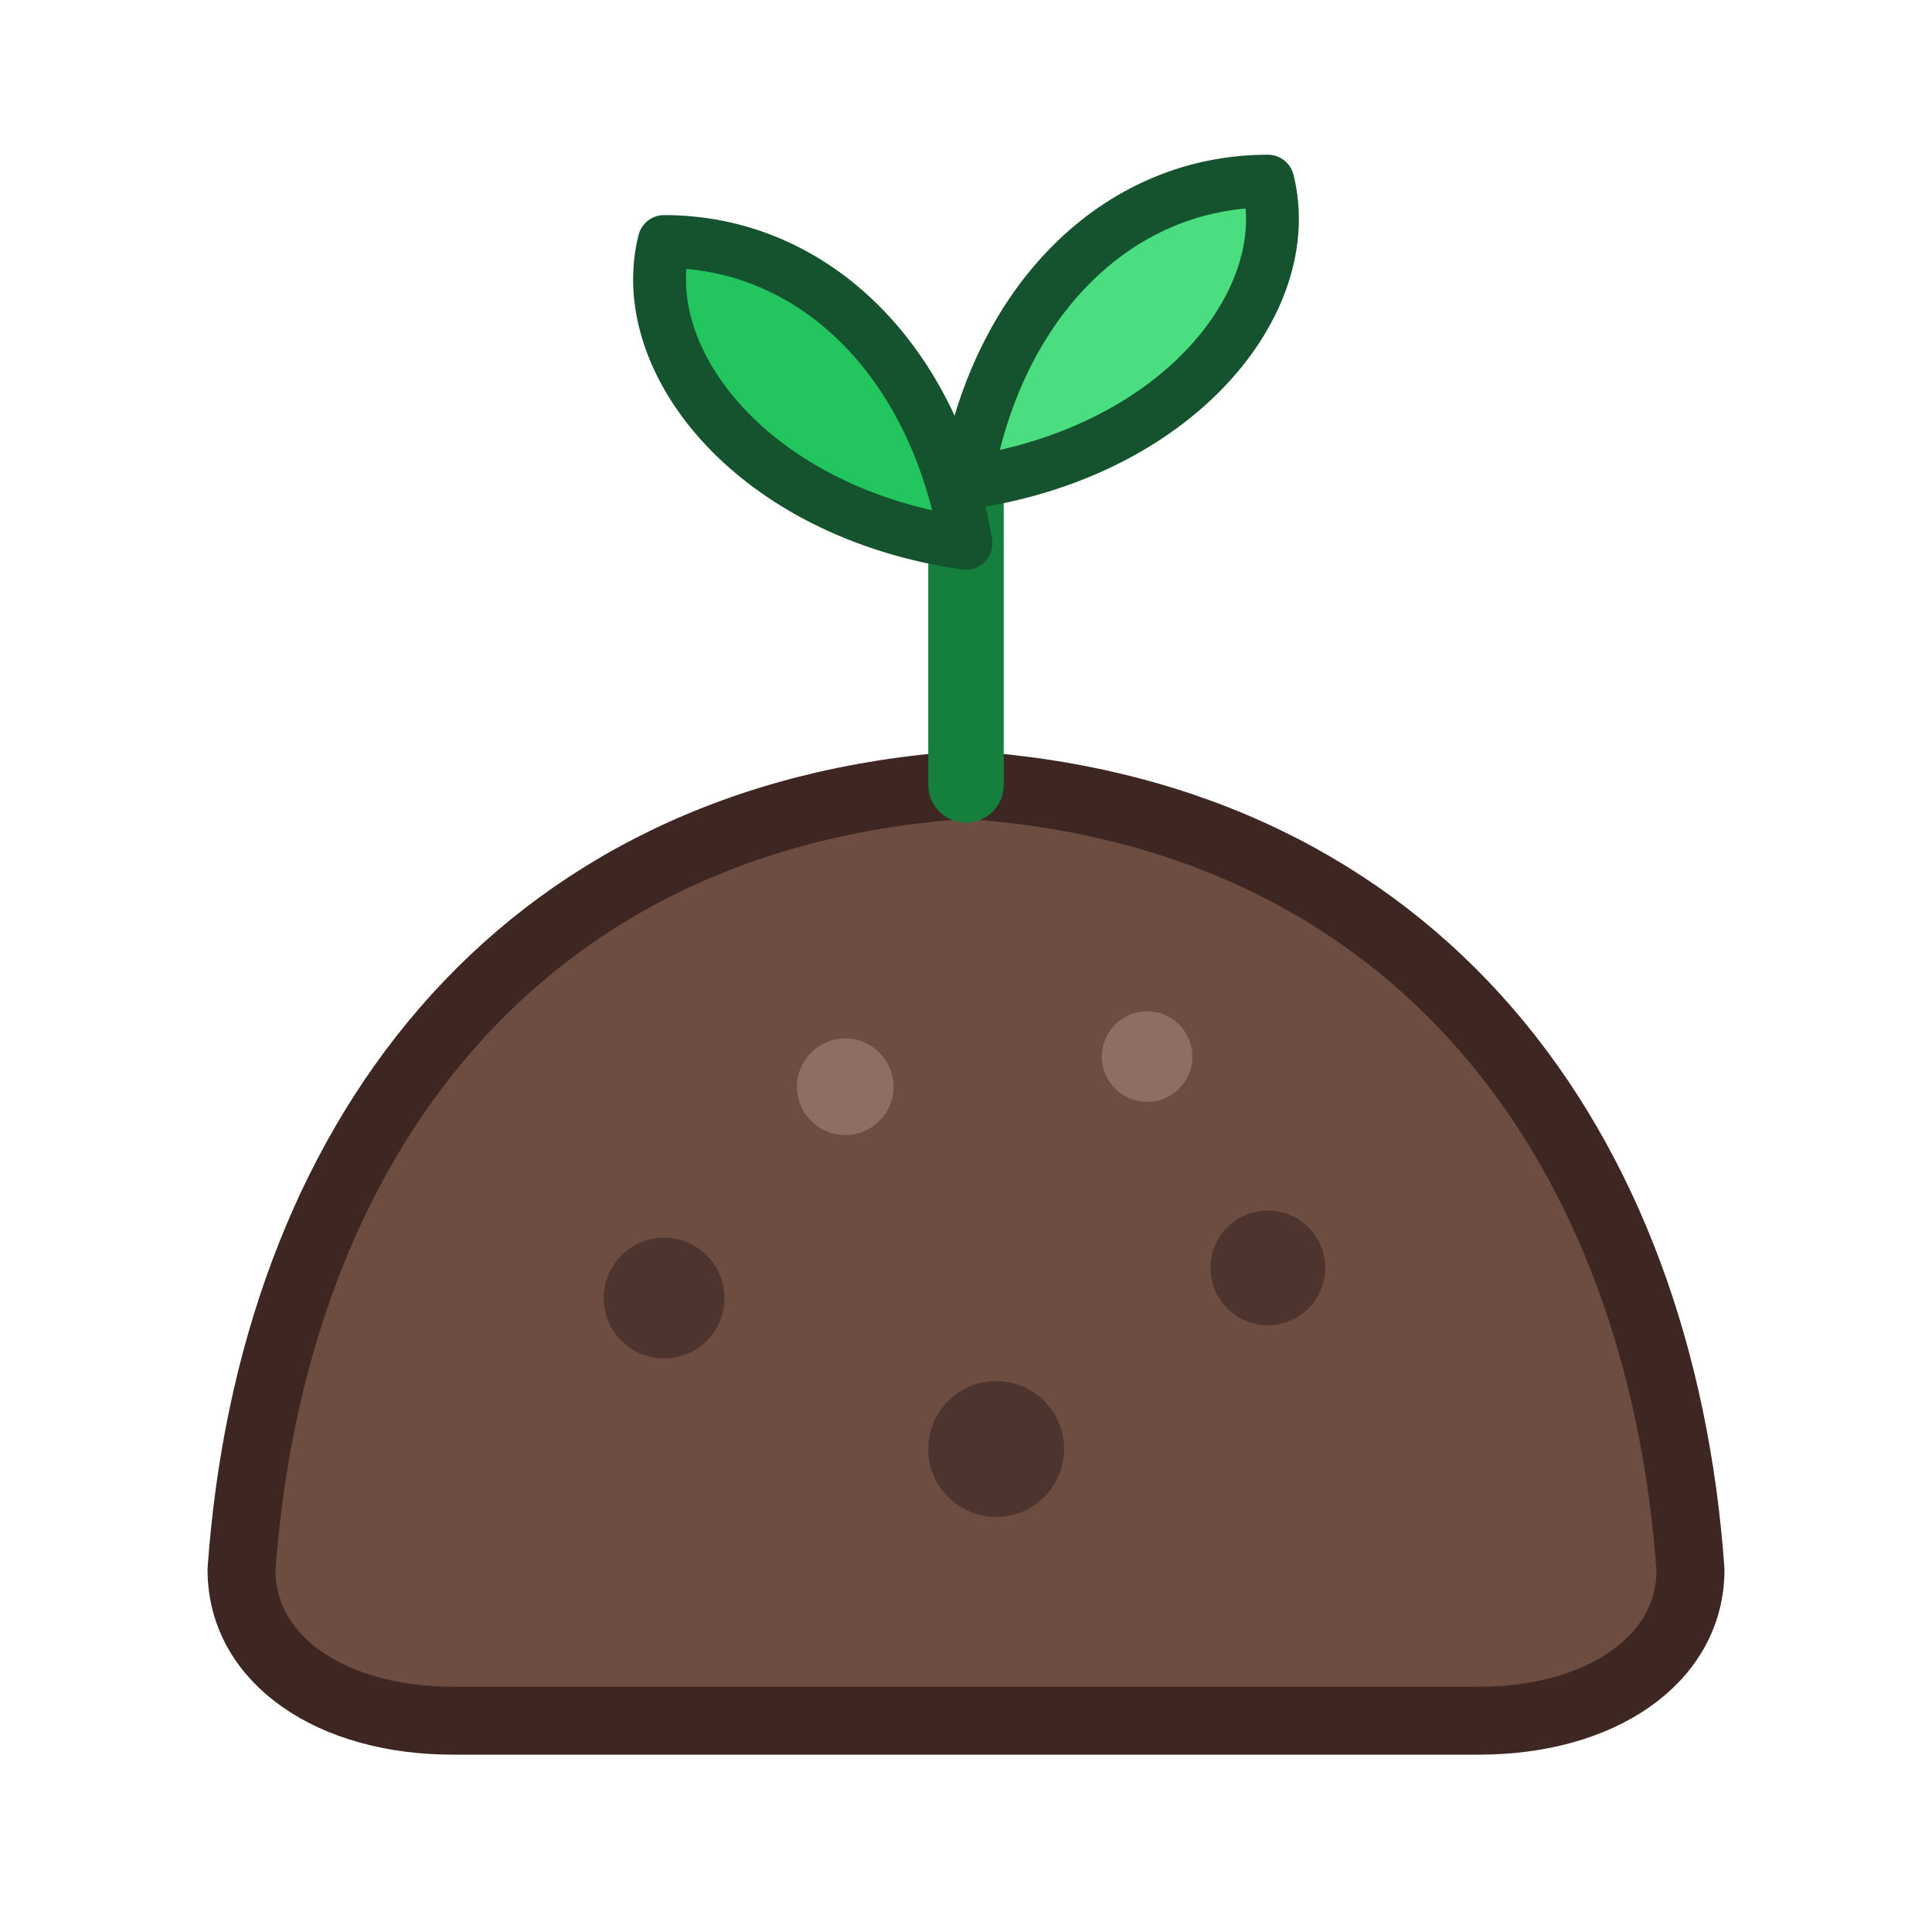
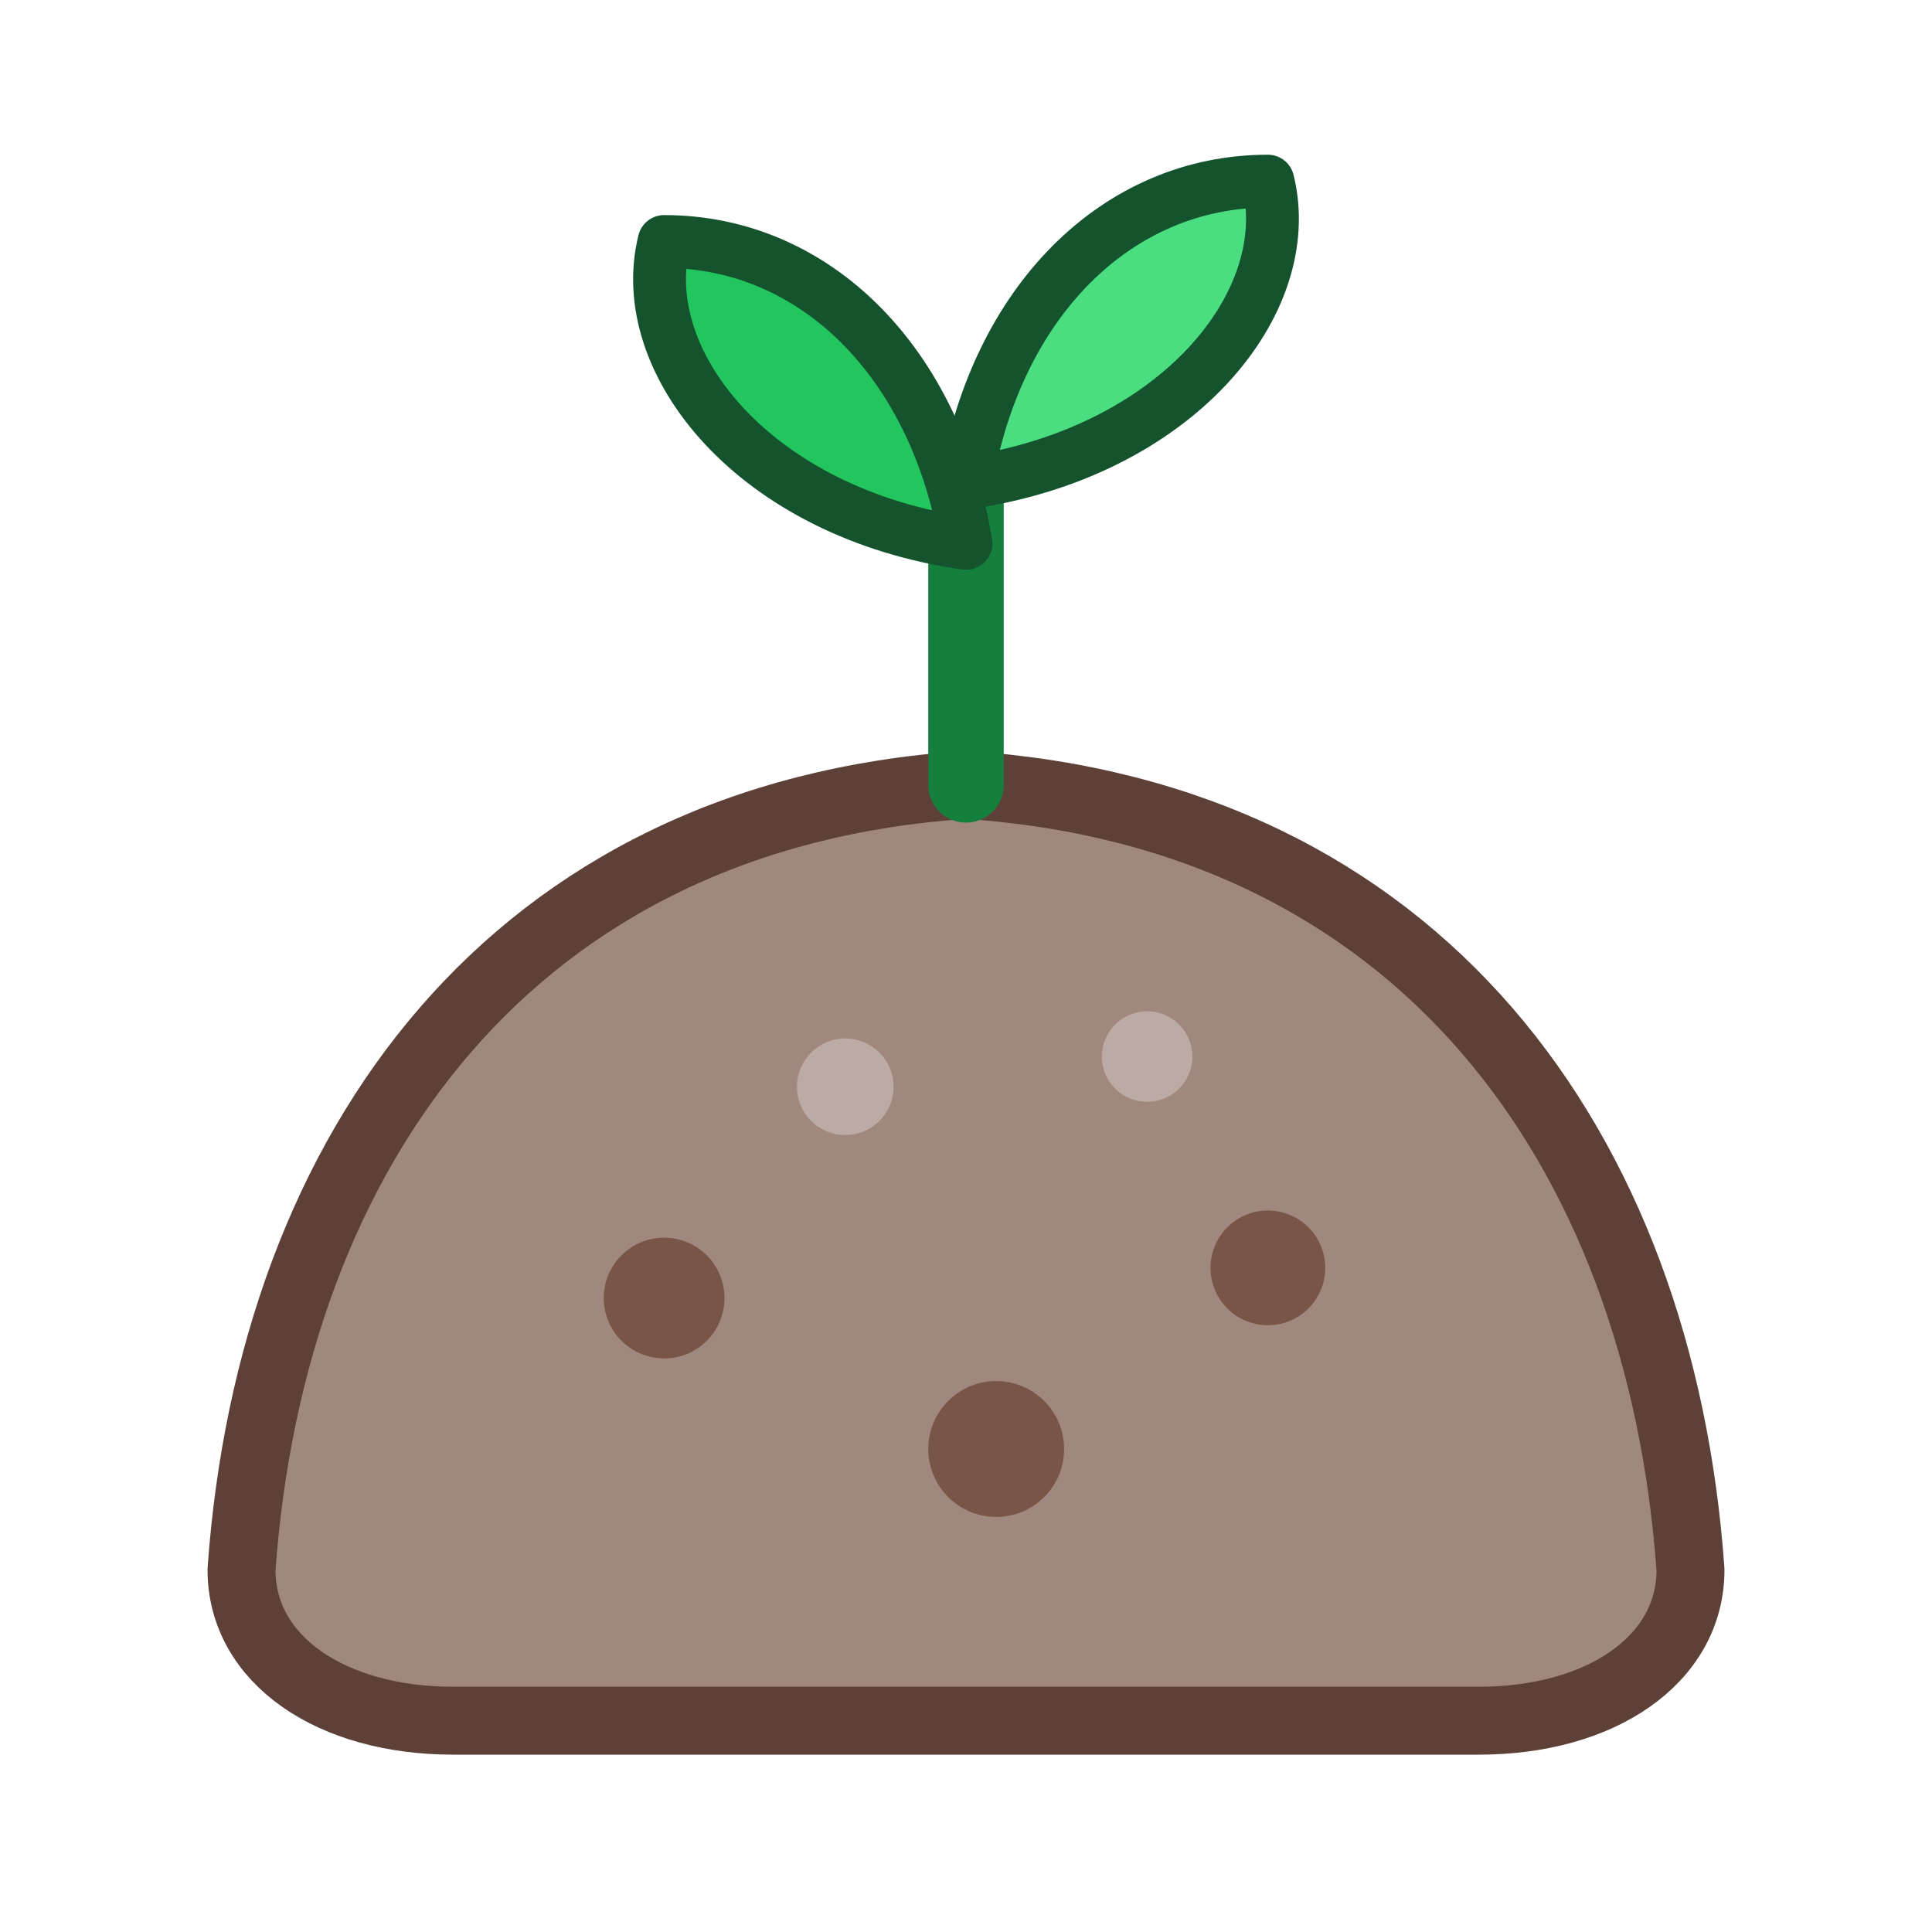
<svg xmlns="http://www.w3.org/2000/svg" viewBox="0 0 128 128" width="128" height="128">
  <g stroke-linecap="round" stroke-linejoin="round">
-     <path d="M16 104 C18 76 34 54 64 52 C94 54 110 76 112 104 C112 110 106 114 98 114 H30 C22 114 16 110 16 104 Z" fill="#6D4C41" stroke="#3E2723" stroke-width="4.5" />
-     <circle cx="44" cy="86" r="4" fill="#4E342E" />
-     <circle cx="66" cy="96" r="4.5" fill="#4E342E" />
-     <circle cx="84" cy="84" r="3.8" fill="#4E342E" />
-     <circle cx="56" cy="72" r="3.2" fill="#8D6E63" />
-     <circle cx="76" cy="70" r="3" fill="#8D6E63" />
+     <path d="M16 104 C18 76 34 54 64 52 C94 54 110 76 112 104 C112 110 106 114 98 114 H30 C22 114 16 110 16 104 Z" fill="#A1887F" stroke="#5D4037" stroke-width="4.5" />
+     <circle cx="44" cy="86" r="4" fill="#795548" />
+     <circle cx="66" cy="96" r="4.5" fill="#795548" />
+     <circle cx="84" cy="84" r="3.8" fill="#795548" />
+     <circle cx="56" cy="72" r="3.2" fill="#BCAAA4" />
+     <circle cx="76" cy="70" r="3" fill="#BCAAA4" />
    <path d="M64 52 V30" stroke="#15803D" stroke-width="5" />
    <path d="M64 36 C50 34 42 24 44 16 C54 16 62 24 64 36 Z" fill="#22C55E" stroke="#14532D" stroke-width="3.5" />
    <path d="M64 32 C78 30 86 20 84 12 C74 12 66 20 64 32 Z" fill="#4ADE80" stroke="#14532D" stroke-width="3.5" />
  </g>
</svg>
